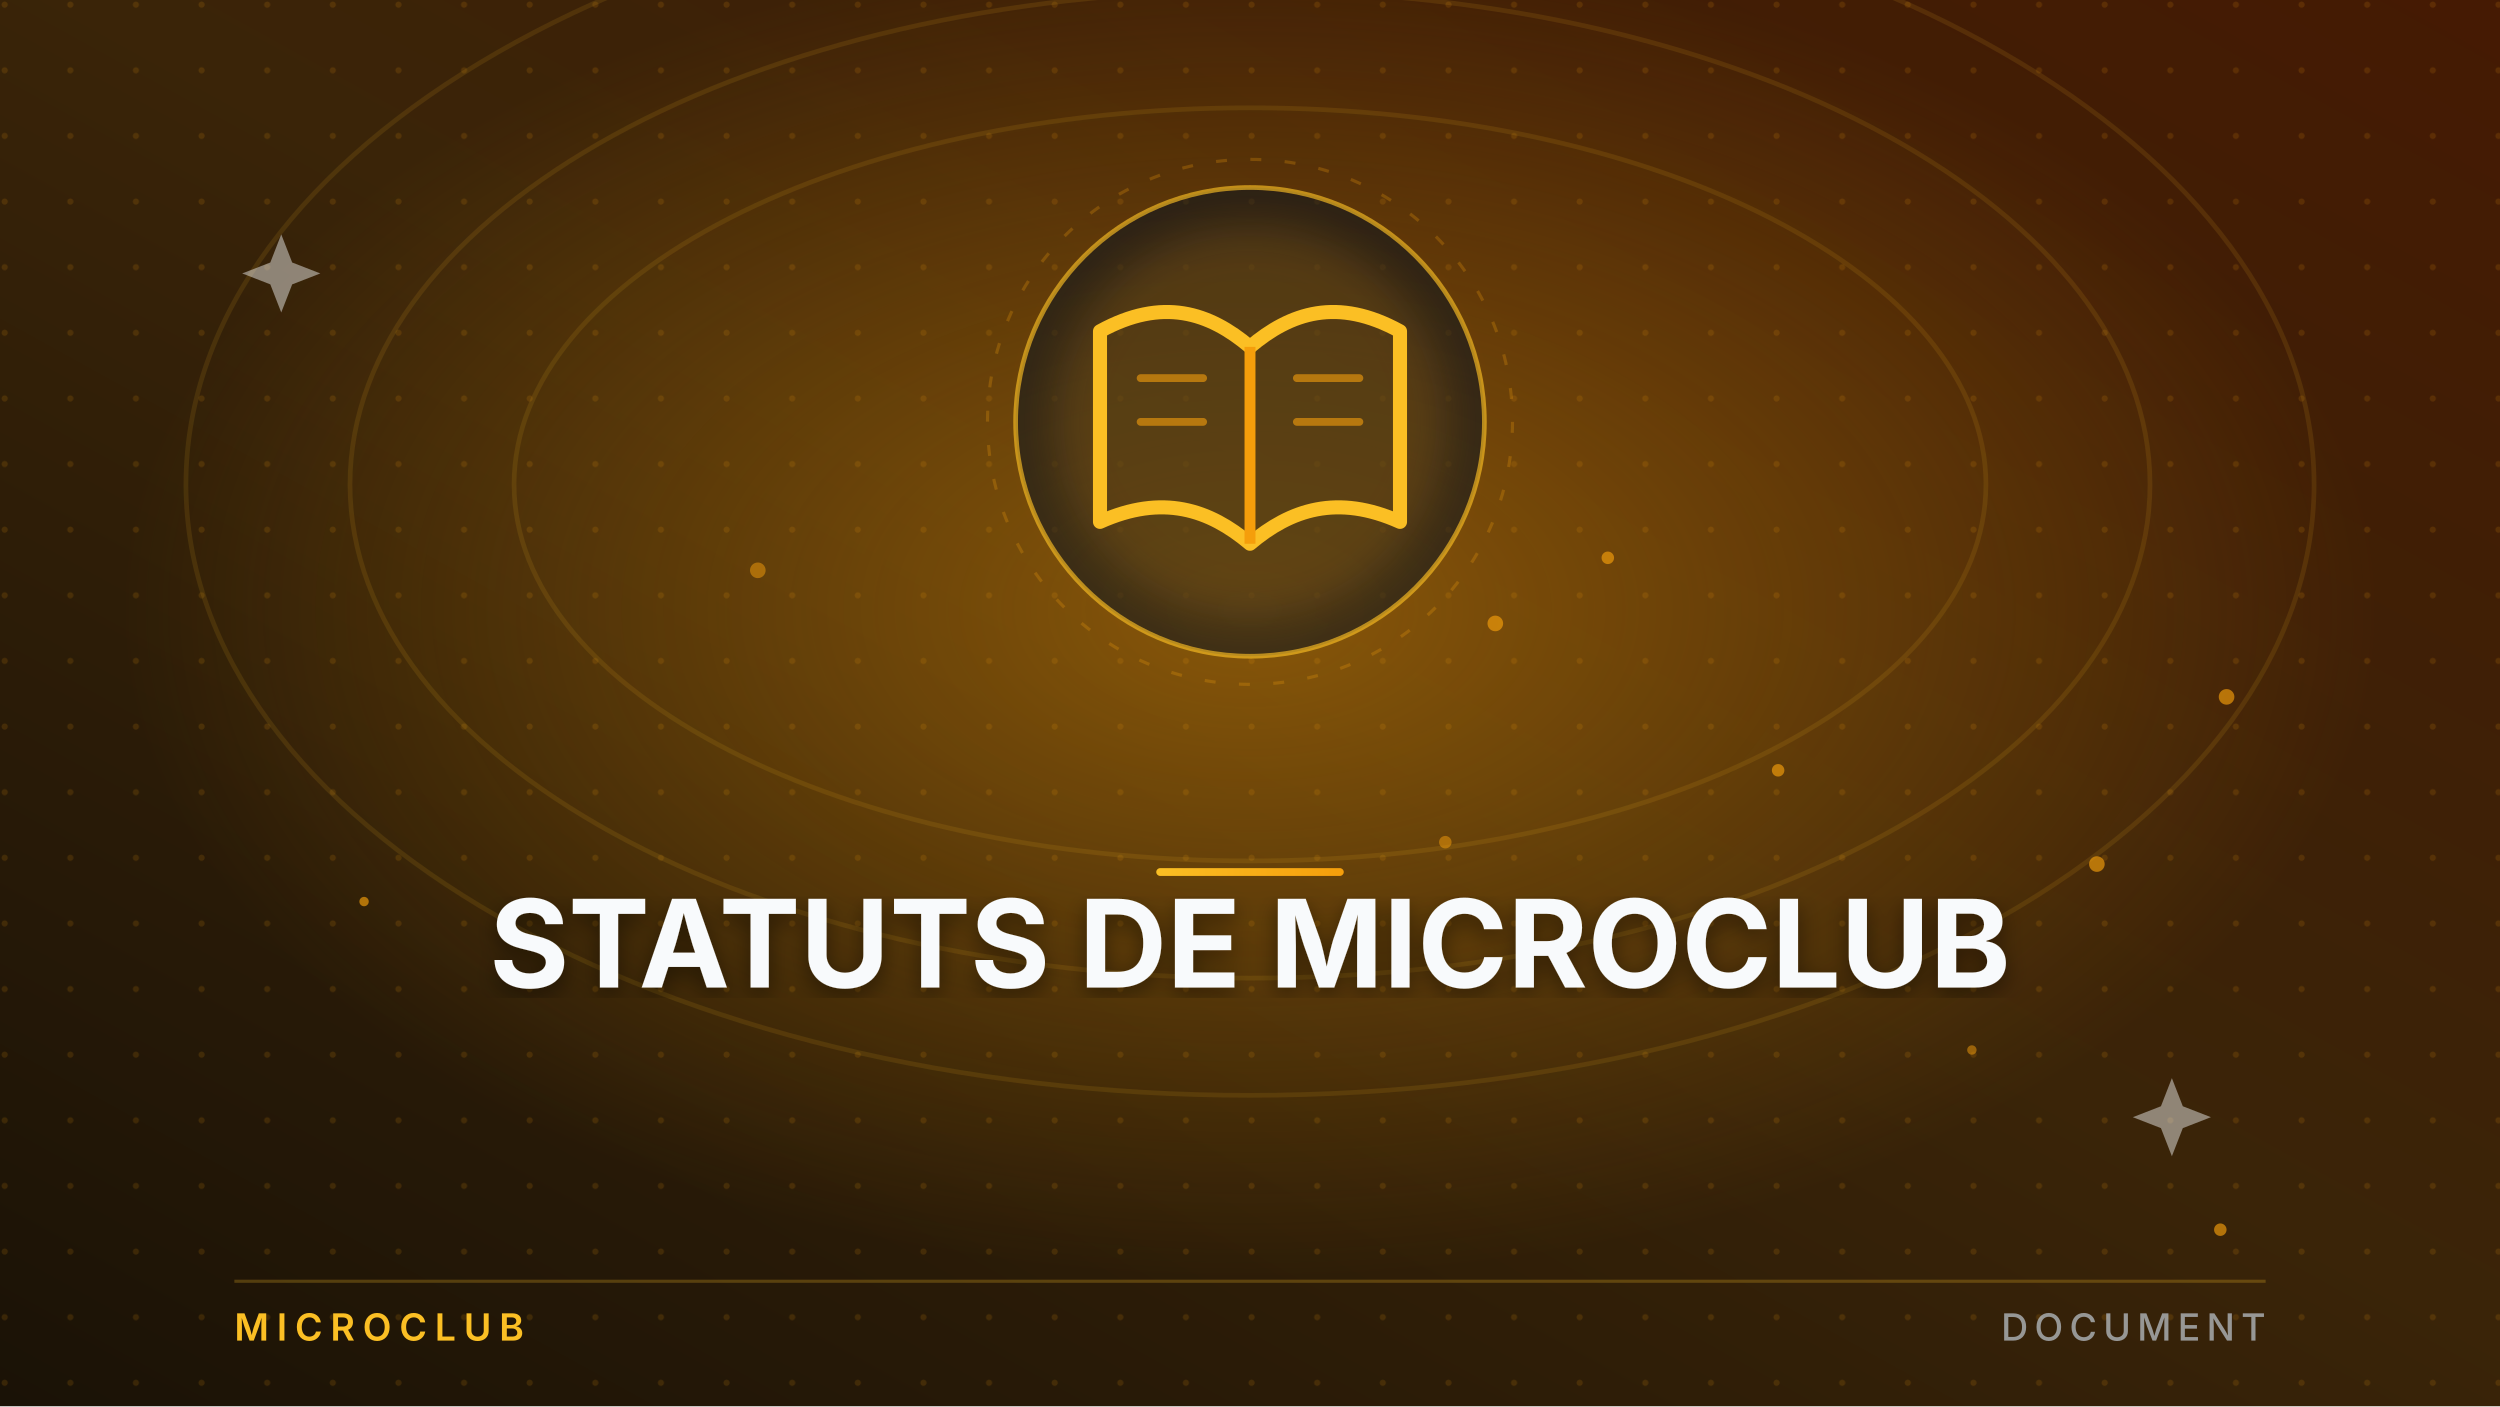
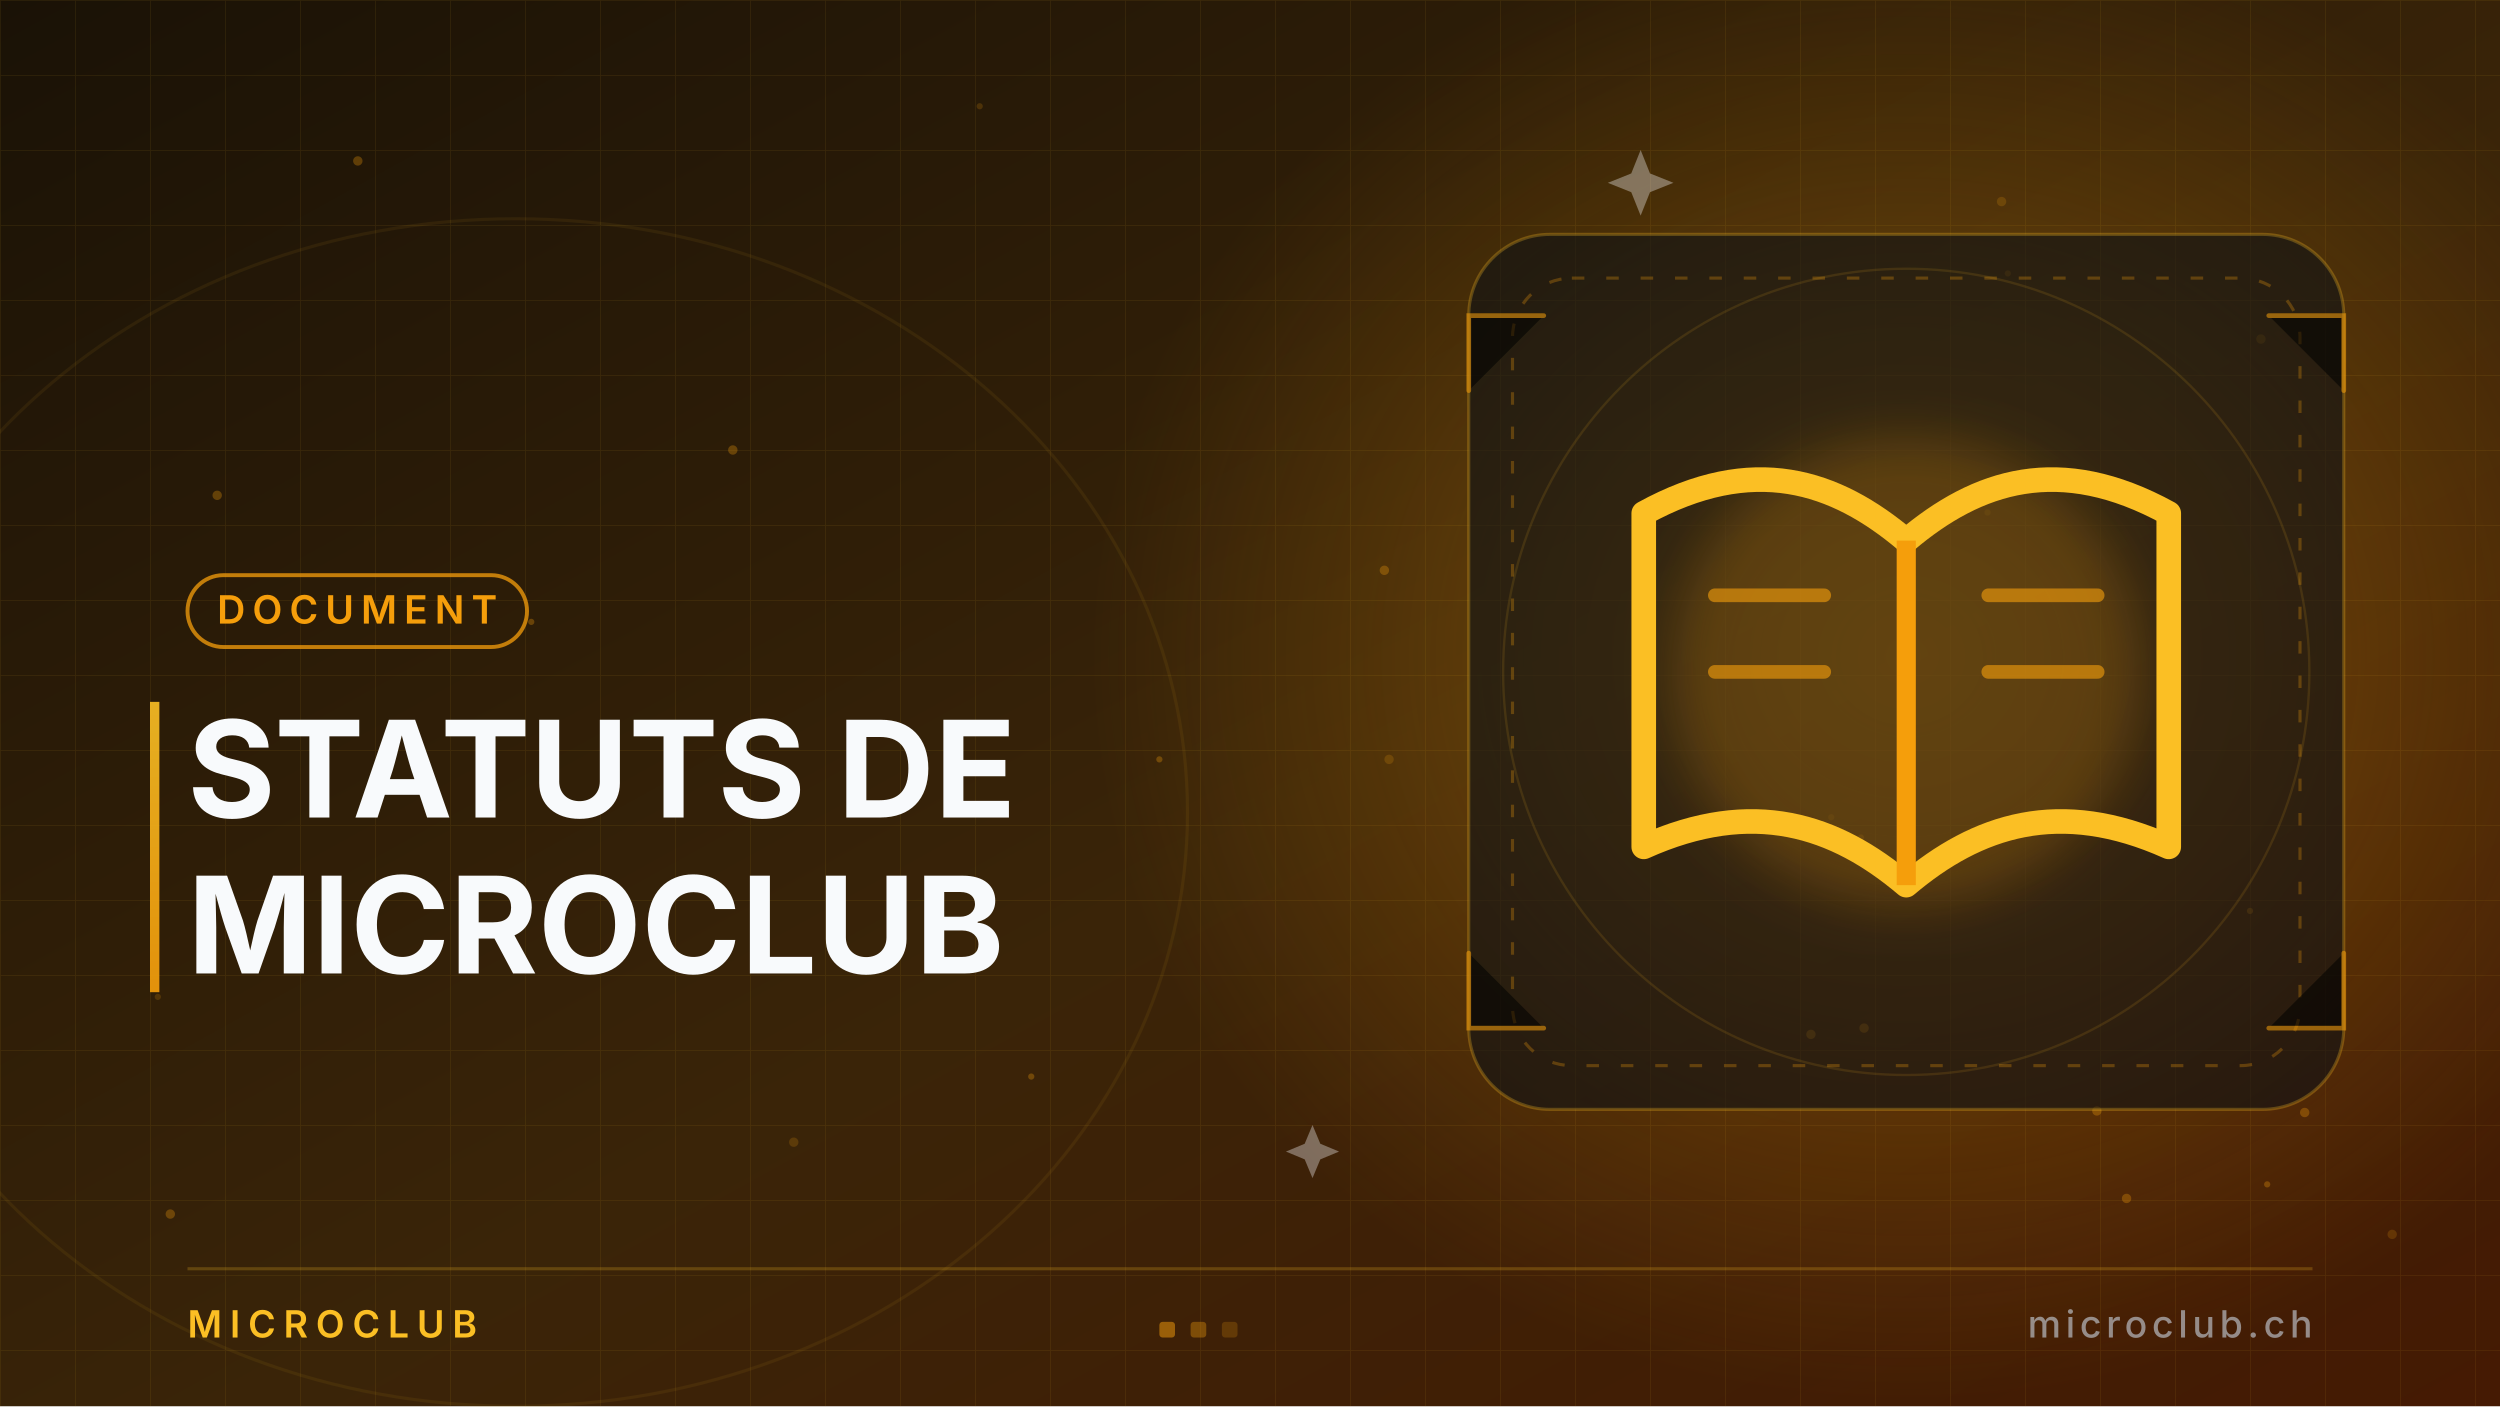
<svg xmlns="http://www.w3.org/2000/svg" viewBox="0 0 1600 900" role="img" aria-labelledby="title desc">
  <defs>
-     <linearGradient id="bg" x1="0" y1="1" x2="1" y2="0">
+     <linearGradient id="bg" x1="0" y1="0" x2="1" y2="1">
      <stop stop-color="#1a1206" />
-       <stop offset=".52" stop-color="#3a2408" />
+       <stop offset=".55" stop-color="#3a2408" />
      <stop offset="1" stop-color="#451a03" />
    </linearGradient>
    <radialGradient id="halo">
-       <stop stop-color="#f59e0b" stop-opacity=".42" />
+       <stop stop-color="#f59e0b" stop-opacity=".38" />
      <stop offset="1" stop-color="#f59e0b" stop-opacity="0" />
    </radialGradient>
-     <linearGradient id="accent" x1="0" x2="1">
+     <linearGradient id="accent" x1="0" y1="0" x2="0" y2="1">
      <stop stop-color="#fbbf24" />
      <stop offset="1" stop-color="#f59e0b" />
    </linearGradient>
    <filter id="glow">
-       <feGaussianBlur stdDeviation="14" />
+       <feGaussianBlur stdDeviation="16" />
    </filter>
-     <filter id="textshadow">
-       <feDropShadow dx="0" dy="5" stdDeviation="7" flood-color="#000" flood-opacity=".45" />
-     </filter>
-     <pattern id="dots" width="42" height="42" patternUnits="userSpaceOnUse">
-       <circle cx="3" cy="3" r="2" fill="#f59e0b" opacity=".14" />
+     <pattern id="grid" width="48" height="48" patternUnits="userSpaceOnUse">
+       <path d="M48 0H0V48" fill="none" stroke="#fbbf24" stroke-width="1" opacity=".09" />
    </pattern>
  </defs>
  <rect width="1600" height="900" fill="url(#bg)" />
-   <rect width="1600" height="900" fill="url(#dots)" />
-   <ellipse cx="800" cy="390" rx="720" ry="430" fill="url(#halo)" />
-   <g fill="none" stroke="#fbbf24" stroke-width="3" opacity=".11">
-     <ellipse cx="800" cy="310" rx="471" ry="241" />
-     <ellipse cx="800" cy="310" rx="576" ry="316" />
-     <ellipse cx="800" cy="310" rx="681" ry="391" />
+   <rect width="1600" height="900" fill="url(#grid)" />
+   <ellipse cx="1220" cy="420" rx="520" ry="480" fill="url(#halo)" />
+   <ellipse cx="330" cy="520" rx="430" ry="380" fill="none" stroke="#fbbf24" stroke-width="2" opacity=".07" />
+   <circle cx="1475" cy="712" r="3" fill="#f59e0b" opacity="0.3" />
+   <circle cx="1342" cy="711" r="3" fill="#f59e0b" opacity="0.3" />
+   <circle cx="660" cy="689" r="2" fill="#f59e0b" opacity="0.3" />
+   <circle cx="109" cy="777" r="3" fill="#f59e0b" opacity="0.3" />
+   <circle cx="742" cy="486" r="2" fill="#f59e0b" opacity="0.3" />
+   <circle cx="1361" cy="767" r="3" fill="#f59e0b" opacity="0.3" />
+   <circle cx="886" cy="365" r="3" fill="#f59e0b" opacity="0.3" />
+   <circle cx="1451" cy="758" r="2" fill="#f59e0b" opacity="0.3" />
+   <circle cx="1191" cy="536" r="2" fill="#f59e0b" opacity="0.3" />
+   <circle cx="139" cy="317" r="3" fill="#f59e0b" opacity="0.3" />
+   <circle cx="508" cy="731" r="3" fill="#f59e0b" opacity="0.18" />
+   <circle cx="1193" cy="658" r="3" fill="#f59e0b" opacity="0.3" />
+   <circle cx="229" cy="103" r="3" fill="#f59e0b" opacity="0.3" />
+   <circle cx="889" cy="486" r="3" fill="#f59e0b" opacity="0.18" />
+   <circle cx="1285" cy="175" r="2" fill="#f59e0b" opacity="0.18" />
+   <circle cx="1531" cy="790" r="3" fill="#f59e0b" opacity="0.18" />
+   <circle cx="101" cy="638" r="2" fill="#f59e0b" opacity="0.18" />
+   <circle cx="1159" cy="662" r="3" fill="#f59e0b" opacity="0.3" />
+   <circle cx="1172" cy="523" r="2" fill="#f59e0b" opacity="0.18" />
+   <circle cx="627" cy="68" r="2" fill="#f59e0b" opacity="0.18" />
+   <circle cx="1281" cy="129" r="3" fill="#f59e0b" opacity="0.18" />
+   <circle cx="1440" cy="583" r="2" fill="#f59e0b" opacity="0.3" />
+   <circle cx="1447" cy="217" r="3" fill="#f59e0b" opacity="0.18" />
+   <circle cx="340" cy="398" r="2" fill="#f59e0b" opacity="0.3" />
+   <circle cx="469" cy="288" r="3" fill="#f59e0b" opacity="0.3" />
+   <circle cx="1272" cy="328" r="2" fill="#f59e0b" opacity="0.18" />
+   <g>
+     <rect x="120" y="368.1" width="217.3" height="46.0" rx="23.0" fill="none" stroke="#f59e0b" stroke-width="2.5" opacity=".75" />
+     <text x="228.6" y="399.1" text-anchor="middle" font-family="system-ui, -apple-system, 'Segoe UI', sans-serif" font-size="25.0" font-weight="600" letter-spacing="4.5" fill="#f59e0b">DOCUMENT</text>
  </g>
-   <circle cx="1425" cy="446" r="5" fill="#f59e0b" opacity="0.65" />
-   <circle cx="1342" cy="553" r="5" fill="#f59e0b" opacity="0.65" />
-   <circle cx="1029" cy="357" r="4" fill="#f59e0b" opacity="0.65" />
-   <circle cx="233" cy="577" r="3" fill="#f59e0b" opacity="0.65" />
-   <circle cx="925" cy="539" r="4" fill="#f59e0b" opacity="0.5" />
-   <circle cx="1262" cy="672" r="3" fill="#f59e0b" opacity="0.5" />
-   <circle cx="1421" cy="787" r="4" fill="#f59e0b" opacity="0.65" />
-   <circle cx="1138" cy="493" r="4" fill="#f59e0b" opacity="0.65" />
-   <circle cx="957" cy="399" r="5" fill="#f59e0b" opacity="0.65" />
-   <circle cx="485" cy="365" r="5" fill="#f59e0b" opacity="0.5" />
-   <g fill="#f8fafc" opacity=".45">
-     <path d="M180 150l7 18 18 7-18 7-7 18-7-18-18-7 18-7z" />
-     <path d="M1390 690l7 18 18 7-18 7-7 18-7-18-18-7 18-7z" />
+   <path d="M96 449.2H102V635.0H96Z" fill="url(#accent)" opacity=".9" />
+   <text x="120" y="523.2" font-family="system-ui, -apple-system, 'Segoe UI', sans-serif" font-size="86" font-weight="700" fill="#f8fafc">
+     <tspan x="120" dy="0.0">STATUTS DE</tspan>
+     <tspan x="120" dy="99.8">MICROCLUB</tspan>
+   </text>
+   <g>
+     <rect x="940" y="150" width="560" height="560" rx="52" fill="#060c16" opacity=".55" />
+     <rect x="940" y="150" width="560" height="560" rx="52" fill="none" stroke="#fbbf24" stroke-width="2" opacity=".28" />
+     <rect x="968" y="178" width="504" height="504" rx="38" fill="none" stroke="#f59e0b" stroke-width="2" opacity=".28" stroke-dasharray="8 14" />
+     <g stroke="#f59e0b" stroke-width="3" opacity=".55" stroke-linecap="round">
+       <path d="M940 250V202h48M1500 250V202h-48M940 610v48h48M1500 610v48h-48" />
+     </g>
+     <circle cx="1220" cy="430" r="150" fill="#f59e0b" opacity=".2" filter="url(#glow)" />
+     <circle cx="1220" cy="430" r="258" fill="none" stroke="#fbbf24" stroke-width="1.5" opacity=".12" />
+     <g transform="translate(1220 430) scale(1.75)">
+       <path d="M-96 64V-58c40-22 70-12 96 10 26-22 56-32 96-10V64c-40-18-70-8-96 14-26-22-56-32-96-14z" fill="none" stroke="#fbbf24" stroke-width="9" stroke-linejoin="round" />
+       <path d="M0-48v126" stroke="#f59e0b" stroke-width="7" />
+       <path d="M-70-28h40M-70 0h40M30-28h40M30 0h40" stroke="#f59e0b" stroke-width="5" opacity=".6" stroke-linecap="round" />
+     </g>
  </g>
-   <circle cx="800" cy="270" r="150" fill="#06111f" opacity=".55" />
-   <circle cx="800" cy="270" r="150" fill="none" stroke="#fbbf24" stroke-width="3" opacity=".65" />
-   <circle cx="800" cy="270" r="168" fill="none" stroke="#f59e0b" stroke-width="2" opacity=".25" stroke-dasharray="7 15" />
-   <circle cx="800" cy="270" r="126" fill="#f59e0b" opacity=".18" filter="url(#glow)" />
-   <g transform="translate(800 270)">
-     <path d="M-96 64V-58c40-22 70-12 96 10 26-22 56-32 96-10V64c-40-18-70-8-96 14-26-22-56-32-96-14z" fill="none" stroke="#fbbf24" stroke-width="9" stroke-linejoin="round" />
-     <path d="M0-48v126" stroke="#f59e0b" stroke-width="7" />
-     <path d="M-70-28h40M-70 0h40M30-28h40M30 0h40" stroke="#f59e0b" stroke-width="5" opacity=".6" stroke-linecap="round" />
+   <g fill="#f8fafc" opacity=".35">
+     <path d="M1050 96l6 15 15 6-15 6-6 15-6-15-15-6 15-6z" />
+     <path d="M840 720l5 12 12 5-12 5-5 12-5-12-12-5 12-5z" />
  </g>
-   <rect x="740" y="555.6" width="120" height="5" rx="2.5" fill="url(#accent)" />
-   <text x="800" y="632.0" text-anchor="middle" font-family="system-ui, -apple-system, 'Segoe UI', sans-serif" font-size="78" font-weight="700" fill="#f8fafc" filter="url(#textshadow)">
-     <tspan x="800" dy="0.0">STATUTS DE MICROCLUB</tspan>
-   </text>
-   <path d="M150 820H1450" stroke="#fbbf24" stroke-width="2" opacity=".24" />
-   <text x="150" y="858" font-family="system-ui, -apple-system, 'Segoe UI', sans-serif" font-size="24" font-weight="600" letter-spacing="5" fill="#fbbf24">MICROCLUB</text>
-   <text x="1450" y="858" text-anchor="end" font-family="system-ui, -apple-system, 'Segoe UI', sans-serif" font-size="24" font-weight="500" letter-spacing="4" fill="#cbd5e1" opacity=".65">DOCUMENT</text>
+   <path d="M120 812H1480" stroke="#fbbf24" stroke-width="2" opacity=".22" />
+   <text x="120" y="856" font-family="system-ui, -apple-system, 'Segoe UI', sans-serif" font-size="24" font-weight="600" letter-spacing="5" fill="#fbbf24">MICROCLUB</text>
+   <g fill="#f59e0b" opacity=".5">
+     <rect x="742" y="846" width="10" height="10" rx="2" />
+     <rect x="762" y="846" width="10" height="10" rx="2" opacity=".7" />
+     <rect x="782" y="846" width="10" height="10" rx="2" opacity=".4" />
+   </g>
+   <text x="1480" y="856" text-anchor="end" font-family="system-ui, -apple-system, 'Segoe UI', sans-serif" font-size="24" font-weight="500" letter-spacing="3" fill="#cbd5e1" opacity=".6">microclub.ch</text>
</svg>
